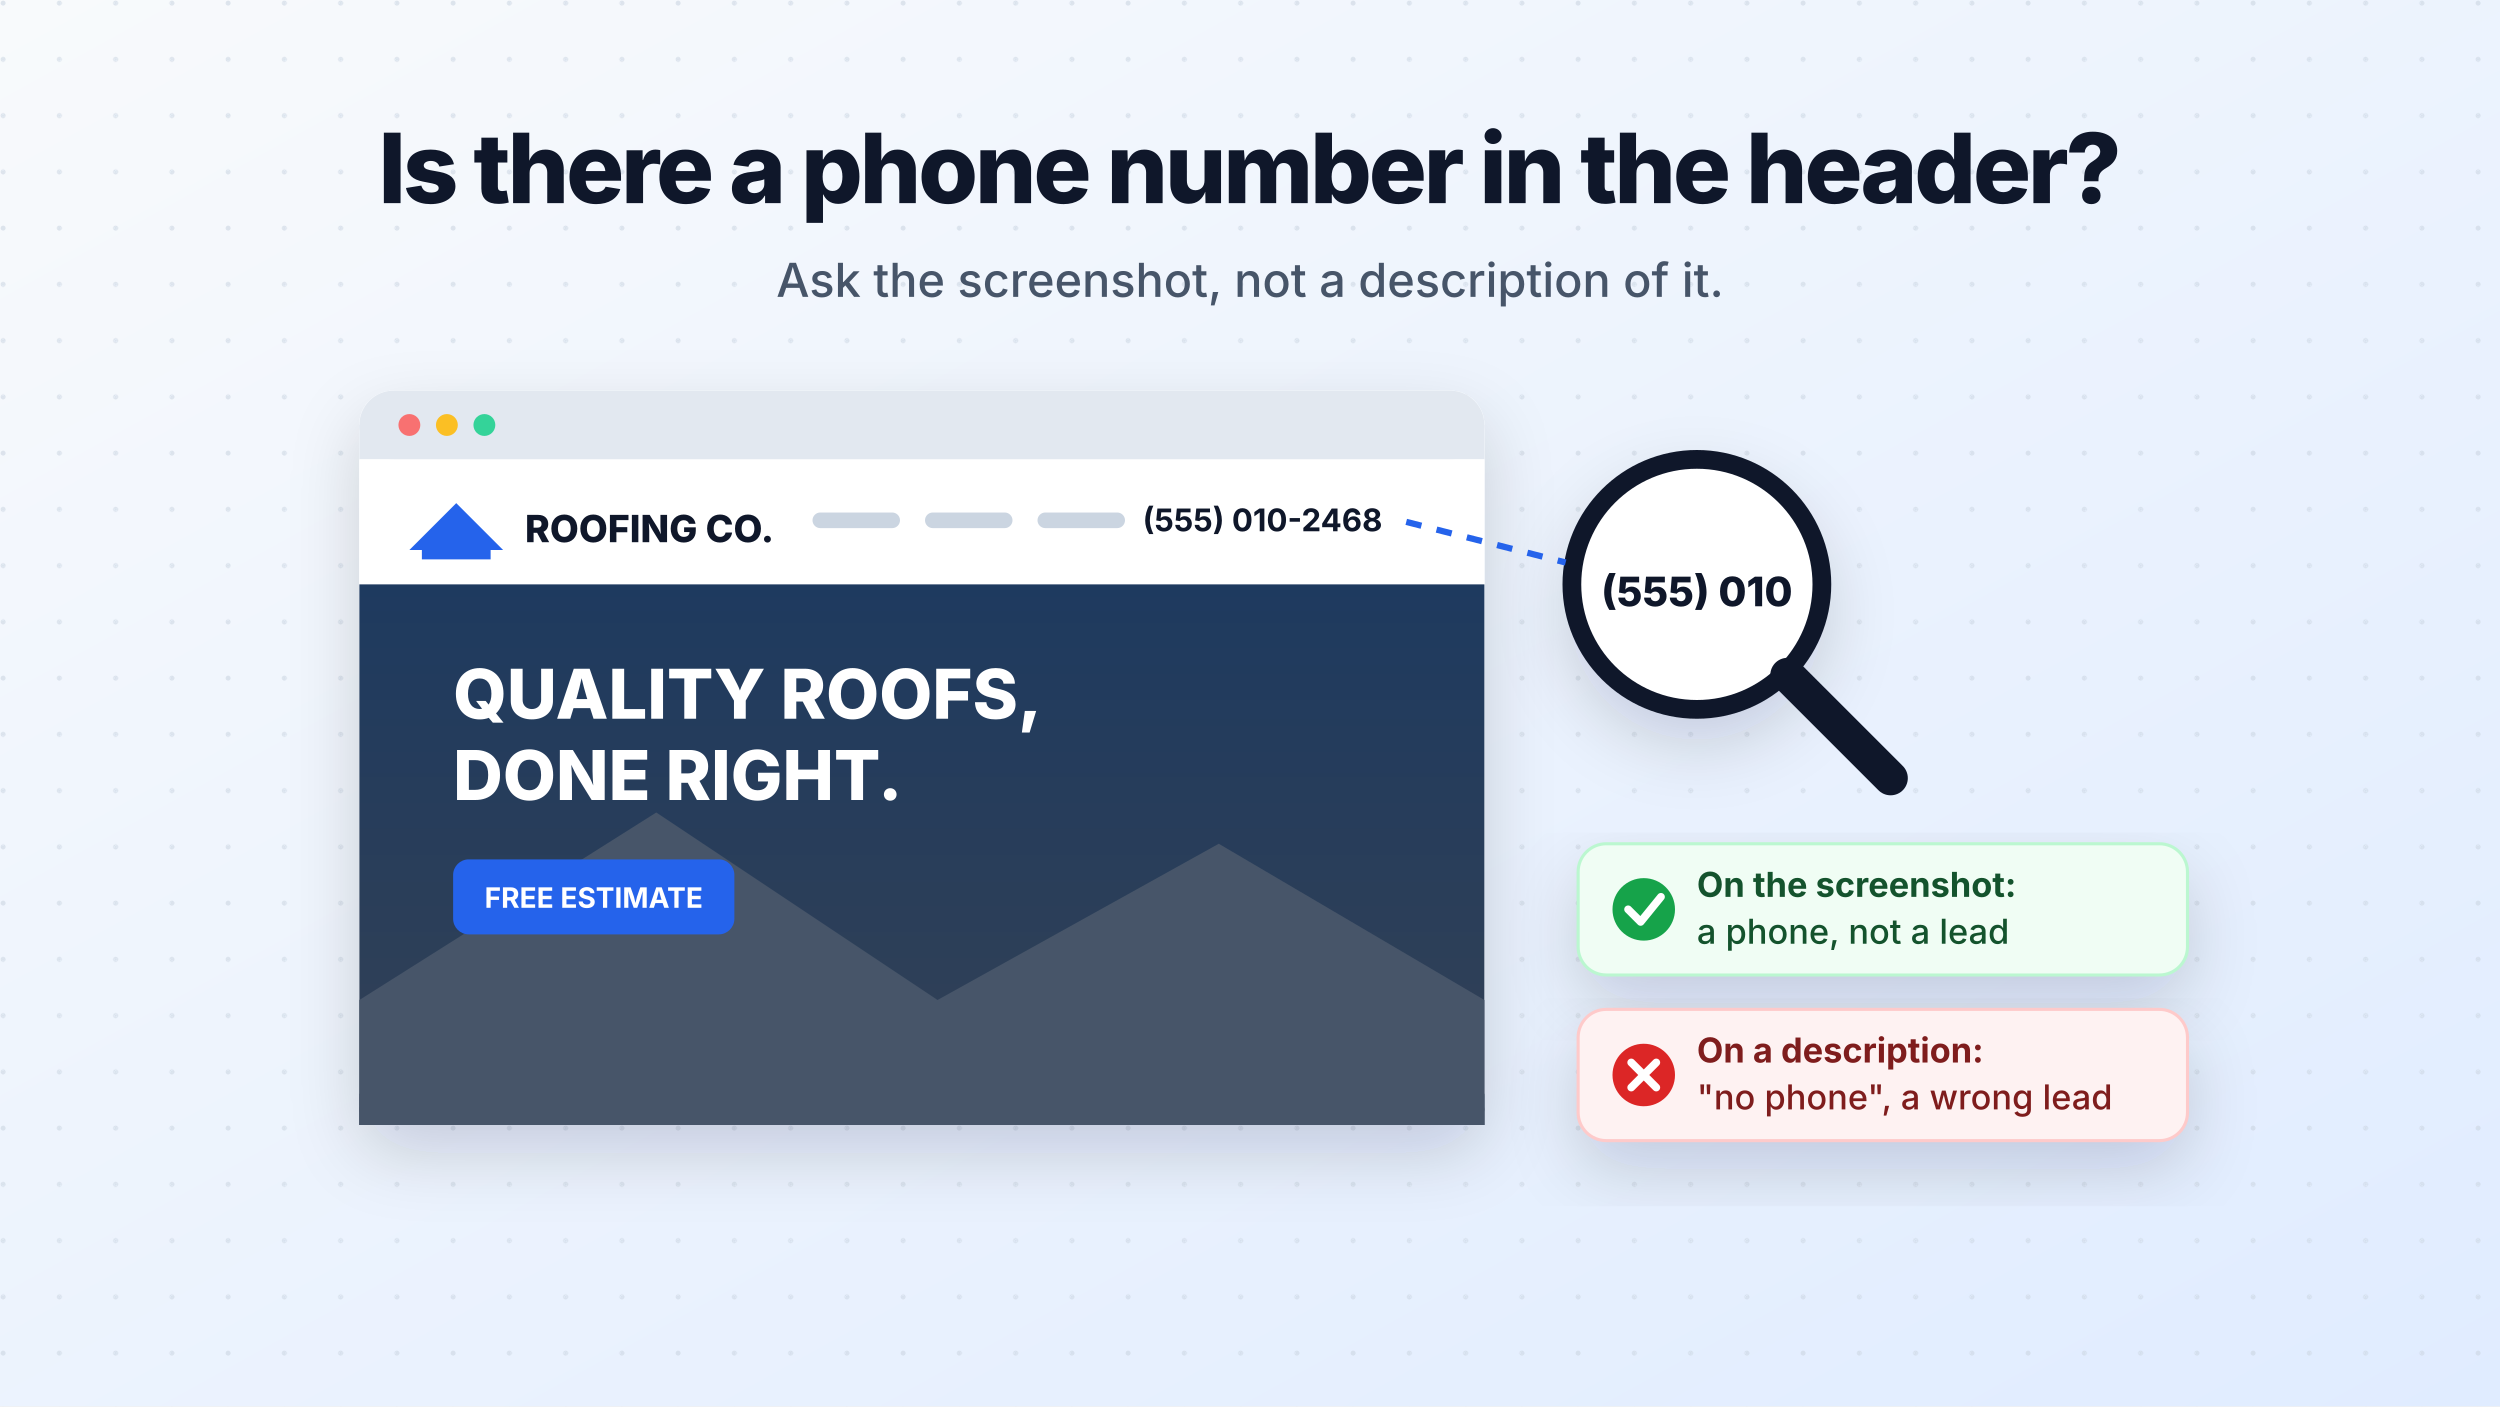
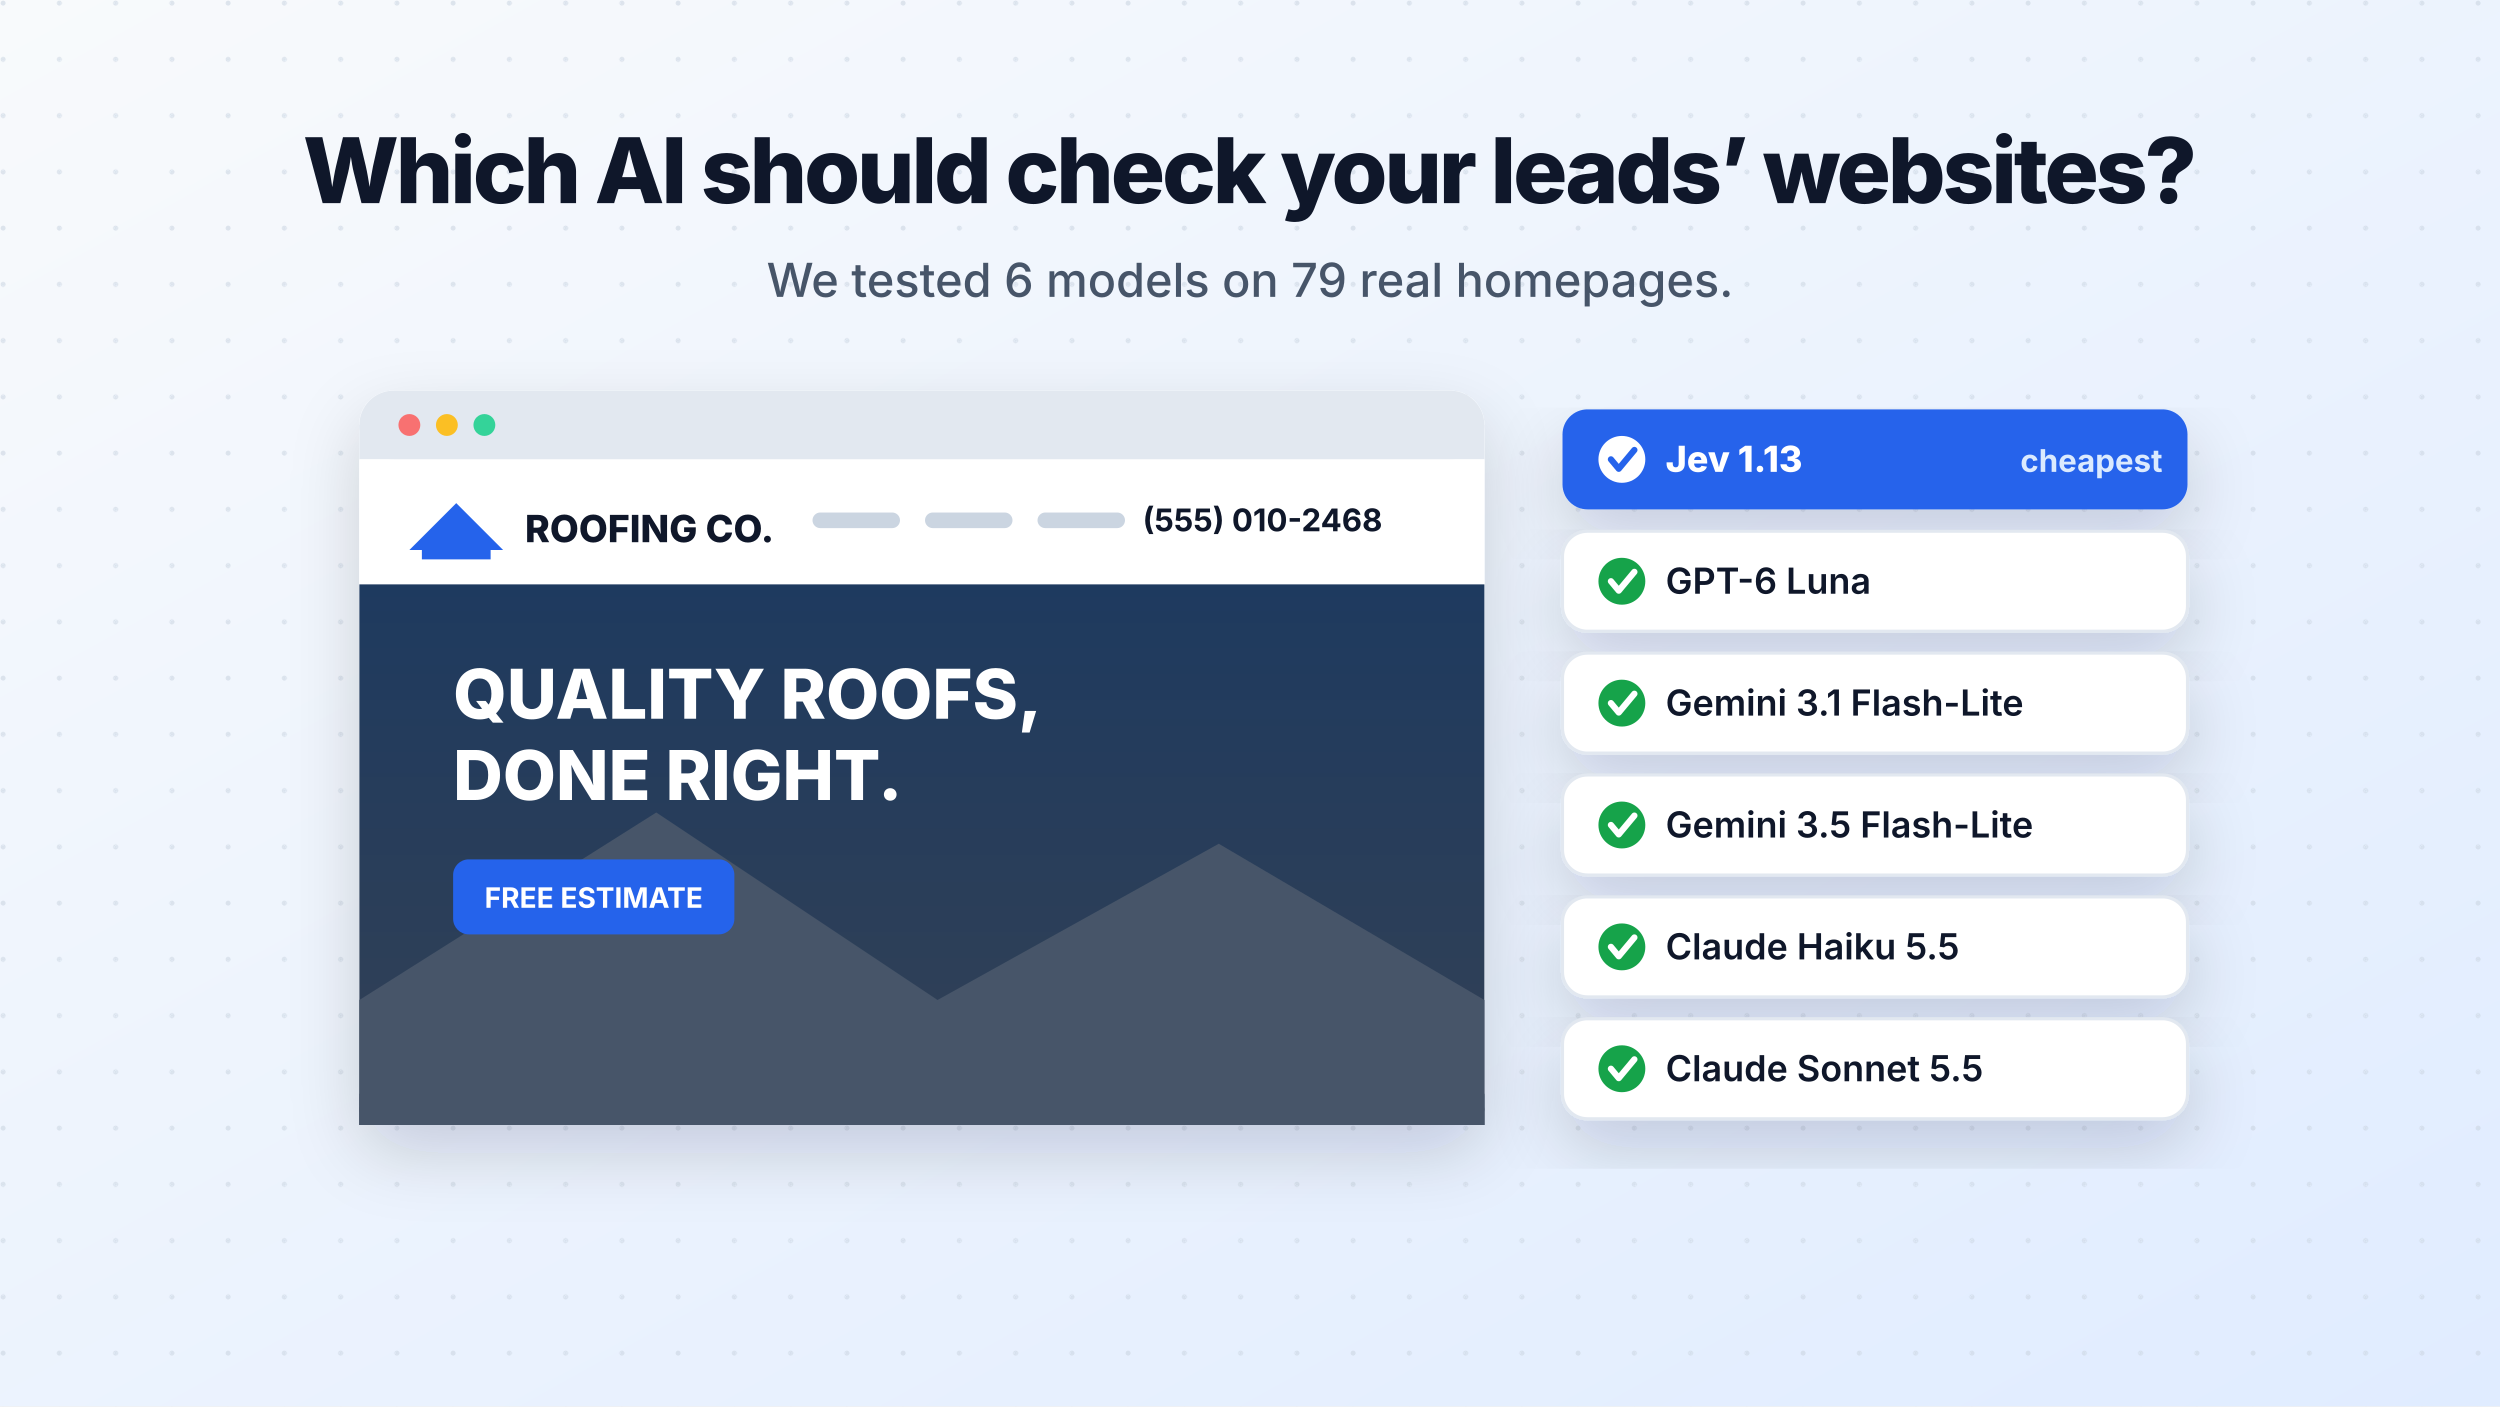
<svg xmlns="http://www.w3.org/2000/svg" width="1600" height="900" viewBox="0 0 1600 900">
  <defs>
    <linearGradient id="bg" x1="0" y1="0" x2="1" y2="1">
      <stop offset="0" stop-color="#f8fafc" />
      <stop offset="1" stop-color="#e0ecff" />
    </linearGradient>
    <linearGradient id="sky" x1="0" y1="0" x2="0" y2="1">
      <stop offset="0" stop-color="#1e3a5f" />
      <stop offset="1" stop-color="#334155" />
    </linearGradient>
    <filter id="sh" x="-30%" y="-30%" width="160%" height="180%">
      <feDropShadow dx="0" dy="18" stdDeviation="22" flood-color="#0f172a" flood-opacity="0.16" />
    </filter>
    <pattern id="dots" width="36" height="36" patternUnits="userSpaceOnUse">
      <circle cx="2" cy="2" r="1.6" fill="#cbd5e1" />
    </pattern>
    <clipPath id="lens">
      <circle cx="1086" cy="374" r="74" />
    </clipPath>
  </defs>
  <rect width="1600" height="900" fill="url(#bg)" />
  <rect width="1600" height="900" fill="url(#dots)" opacity="0.6" />
-   <text x="800" y="130" text-anchor="middle" font-family="Inter, system-ui, sans-serif" font-size="62" font-weight="800" fill="#0f172a" letter-spacing="-2">Is there a phone number in the header?</text>
-   <text x="800" y="190" text-anchor="middle" font-family="Inter, system-ui, sans-serif" font-size="30" font-weight="500" fill="#475569">Ask the screenshot, not a description of it.</text>
+   <text x="800" y="130" text-anchor="middle" font-family="Inter, system-ui, sans-serif" font-size="58" font-weight="800" fill="#0f172a" letter-spacing="-2">Which AI should check your leads’ websites?</text>
+   <text x="800" y="190" text-anchor="middle" font-family="Inter, system-ui, sans-serif" font-size="30" font-weight="500" fill="#475569">We tested 6 models on 79 real homepages.</text>
  <g filter="url(#sh)">
    <rect x="230" y="250" width="720" height="470" rx="22" fill="#ffffff" />
  </g>
  <rect x="230" y="250" width="720" height="44" rx="22" fill="#e2e8f0" />
  <rect x="230" y="272" width="720" height="22" fill="#e2e8f0" />
  <circle cx="262" cy="272" r="7" fill="#f87171" />
  <circle cx="286" cy="272" r="7" fill="#fbbf24" />
  <circle cx="310" cy="272" r="7" fill="#34d399" />
  <rect x="230" y="294" width="720" height="80" fill="#ffffff" />
  <path d="M262 352 L292 322 L322 352 Z" fill="#2563eb" />
  <rect x="270" y="352" width="44" height="6" fill="#2563eb" />
  <text x="336" y="347" font-family="Inter, system-ui, sans-serif" font-size="24" font-weight="800" fill="#0f172a">ROOFING CO.</text>
  <rect x="520" y="328" width="56" height="10" rx="5" fill="#cbd5e1" />
  <rect x="592" y="328" width="56" height="10" rx="5" fill="#cbd5e1" />
  <rect x="664" y="328" width="56" height="10" rx="5" fill="#cbd5e1" />
  <text x="808" y="340" text-anchor="middle" font-family="Inter, system-ui, sans-serif" font-size="20" font-weight="700" fill="#0f172a">(555) 010-2468</text>
  <rect x="230" y="374" width="720" height="346" fill="url(#sky)" />
  <path d="M230 640 L420 520 L600 640 L780 540 L950 640 L950 720 L230 720 Z" fill="#475569" />
  <text x="290" y="460" font-family="Inter, system-ui, sans-serif" font-size="44" font-weight="800" fill="#ffffff">QUALITY ROOFS,</text>
  <text x="290" y="512" font-family="Inter, system-ui, sans-serif" font-size="44" font-weight="800" fill="#ffffff">DONE RIGHT.</text>
  <rect x="290" y="550" width="180" height="48" rx="10" fill="#2563eb" />
  <text x="380" y="581" text-anchor="middle" font-family="Inter, system-ui, sans-serif" font-size="18" font-weight="700" fill="#ffffff">FREE ESTIMATE</text>
  <rect x="230" y="700" width="720" height="20" rx="0" fill="#475569" />
  <rect x="230" y="700" width="720" height="20" rx="22" fill="#475569" />
  <g filter="url(#sh)">
-     <circle cx="1086" cy="374" r="84" fill="#ffffff" />
+     <rect x="1000" y="262" width="400" height="64" rx="16" fill="#2563eb" />
  </g>
-   <g clip-path="url(#lens)">
-     <rect x="1000" y="290" width="180" height="170" fill="#ffffff" />
-     <text x="1086" y="388" text-anchor="middle" font-family="Inter, system-ui, sans-serif" font-size="26" font-weight="800" fill="#0f172a">(555) 010</text>
+   <circle cx="1038" cy="294" r="15" fill="#ffffff" />
+   <path d="M1031 294 L1036 300 L1046 288" fill="none" stroke="#2563eb" stroke-width="4" stroke-linecap="round" stroke-linejoin="round" />
+   <text x="1066" y="302" font-family="Inter, system-ui, sans-serif" font-size="23" font-weight="800" fill="#ffffff">Jev 1.13</text>
+   <text x="1384" y="302" text-anchor="end" font-family="Inter, system-ui, sans-serif" font-size="20" font-weight="700" fill="#dbeafe">cheapest</text>
+   <g filter="url(#sh)">
+     <rect x="1000" y="340" width="400" height="64" rx="16" fill="#ffffff" stroke="#e2e8f0" stroke-width="2" />
  </g>
-   <circle cx="1086" cy="374" r="80" fill="none" stroke="#0f172a" stroke-width="12" />
-   <line x1="1144" y1="432" x2="1210" y2="498" stroke="#0f172a" stroke-width="22" stroke-linecap="round" />
-   <line x1="900" y1="334" x2="1002" y2="360" stroke="#2563eb" stroke-width="4" stroke-dasharray="10 10" />
+   <circle cx="1038" cy="372" r="15" fill="#16a34a" />
+   <path d="M1031 372 L1036 378 L1046 366" fill="none" stroke="#ffffff" stroke-width="4" stroke-linecap="round" stroke-linejoin="round" />
+   <text x="1066" y="380" font-family="Inter, system-ui, sans-serif" font-size="23" font-weight="600" fill="#0f172a">GPT-6 Luna</text>
  <g filter="url(#sh)">
-     <rect x="1010" y="540" width="390" height="84" rx="18" fill="#f0fdf4" />
+     <rect x="1000" y="418" width="400" height="64" rx="16" fill="#ffffff" stroke="#e2e8f0" stroke-width="2" />
  </g>
-   <rect x="1010" y="540" width="390" height="84" rx="18" fill="none" stroke="#bbf7d0" stroke-width="2" />
-   <circle cx="1052" cy="582" r="20" fill="#16a34a" />
-   <path d="M1042 582 L1050 590 L1063 574" fill="none" stroke="#ffffff" stroke-width="5" stroke-linecap="round" stroke-linejoin="round" />
-   <text x="1086" y="574" font-family="Inter, system-ui, sans-serif" font-size="22" font-weight="700" fill="#14532d">On the screenshot:</text>
-   <text x="1086" y="604" font-family="Inter, system-ui, sans-serif" font-size="22" font-weight="500" fill="#14532d">a phone, not a lead</text>
+   <circle cx="1038" cy="450" r="15" fill="#16a34a" />
+   <path d="M1031 450 L1036 456 L1046 444" fill="none" stroke="#ffffff" stroke-width="4" stroke-linecap="round" stroke-linejoin="round" />
+   <text x="1066" y="458" font-family="Inter, system-ui, sans-serif" font-size="23" font-weight="600" fill="#0f172a">Gemini 3.1 Flash-Lite</text>
  <g filter="url(#sh)">
-     <rect x="1010" y="646" width="390" height="84" rx="18" fill="#fef2f2" />
+     <rect x="1000" y="496" width="400" height="64" rx="16" fill="#ffffff" stroke="#e2e8f0" stroke-width="2" />
  </g>
-   <rect x="1010" y="646" width="390" height="84" rx="18" fill="none" stroke="#fecaca" stroke-width="2" />
-   <circle cx="1052" cy="688" r="20" fill="#dc2626" />
-   <path d="M1044 680 L1060 696 M1060 680 L1044 696" stroke="#ffffff" stroke-width="5" stroke-linecap="round" />
-   <text x="1086" y="680" font-family="Inter, system-ui, sans-serif" font-size="22" font-weight="700" fill="#7f1d1d">On a description:</text>
-   <text x="1086" y="710" font-family="Inter, system-ui, sans-serif" font-size="22" font-weight="500" fill="#7f1d1d">"no phone", a wrong lead</text>
+   <circle cx="1038" cy="528" r="15" fill="#16a34a" />
+   <path d="M1031 528 L1036 534 L1046 522" fill="none" stroke="#ffffff" stroke-width="4" stroke-linecap="round" stroke-linejoin="round" />
+   <text x="1066" y="536" font-family="Inter, system-ui, sans-serif" font-size="23" font-weight="600" fill="#0f172a">Gemini 3.5 Flash-Lite</text>
+   <g filter="url(#sh)">
+     <rect x="1000" y="574" width="400" height="64" rx="16" fill="#ffffff" stroke="#e2e8f0" stroke-width="2" />
+   </g>
+   <circle cx="1038" cy="606" r="15" fill="#16a34a" />
+   <path d="M1031 606 L1036 612 L1046 600" fill="none" stroke="#ffffff" stroke-width="4" stroke-linecap="round" stroke-linejoin="round" />
+   <text x="1066" y="614" font-family="Inter, system-ui, sans-serif" font-size="23" font-weight="600" fill="#0f172a">Claude Haiku 5.5</text>
+   <g filter="url(#sh)">
+     <rect x="1000" y="652" width="400" height="64" rx="16" fill="#ffffff" stroke="#e2e8f0" stroke-width="2" />
+   </g>
+   <circle cx="1038" cy="684" r="15" fill="#16a34a" />
+   <path d="M1031 684 L1036 690 L1046 678" fill="none" stroke="#ffffff" stroke-width="4" stroke-linecap="round" stroke-linejoin="round" />
+   <text x="1066" y="692" font-family="Inter, system-ui, sans-serif" font-size="23" font-weight="600" fill="#0f172a">Claude Sonnet 5.5</text>
</svg>
